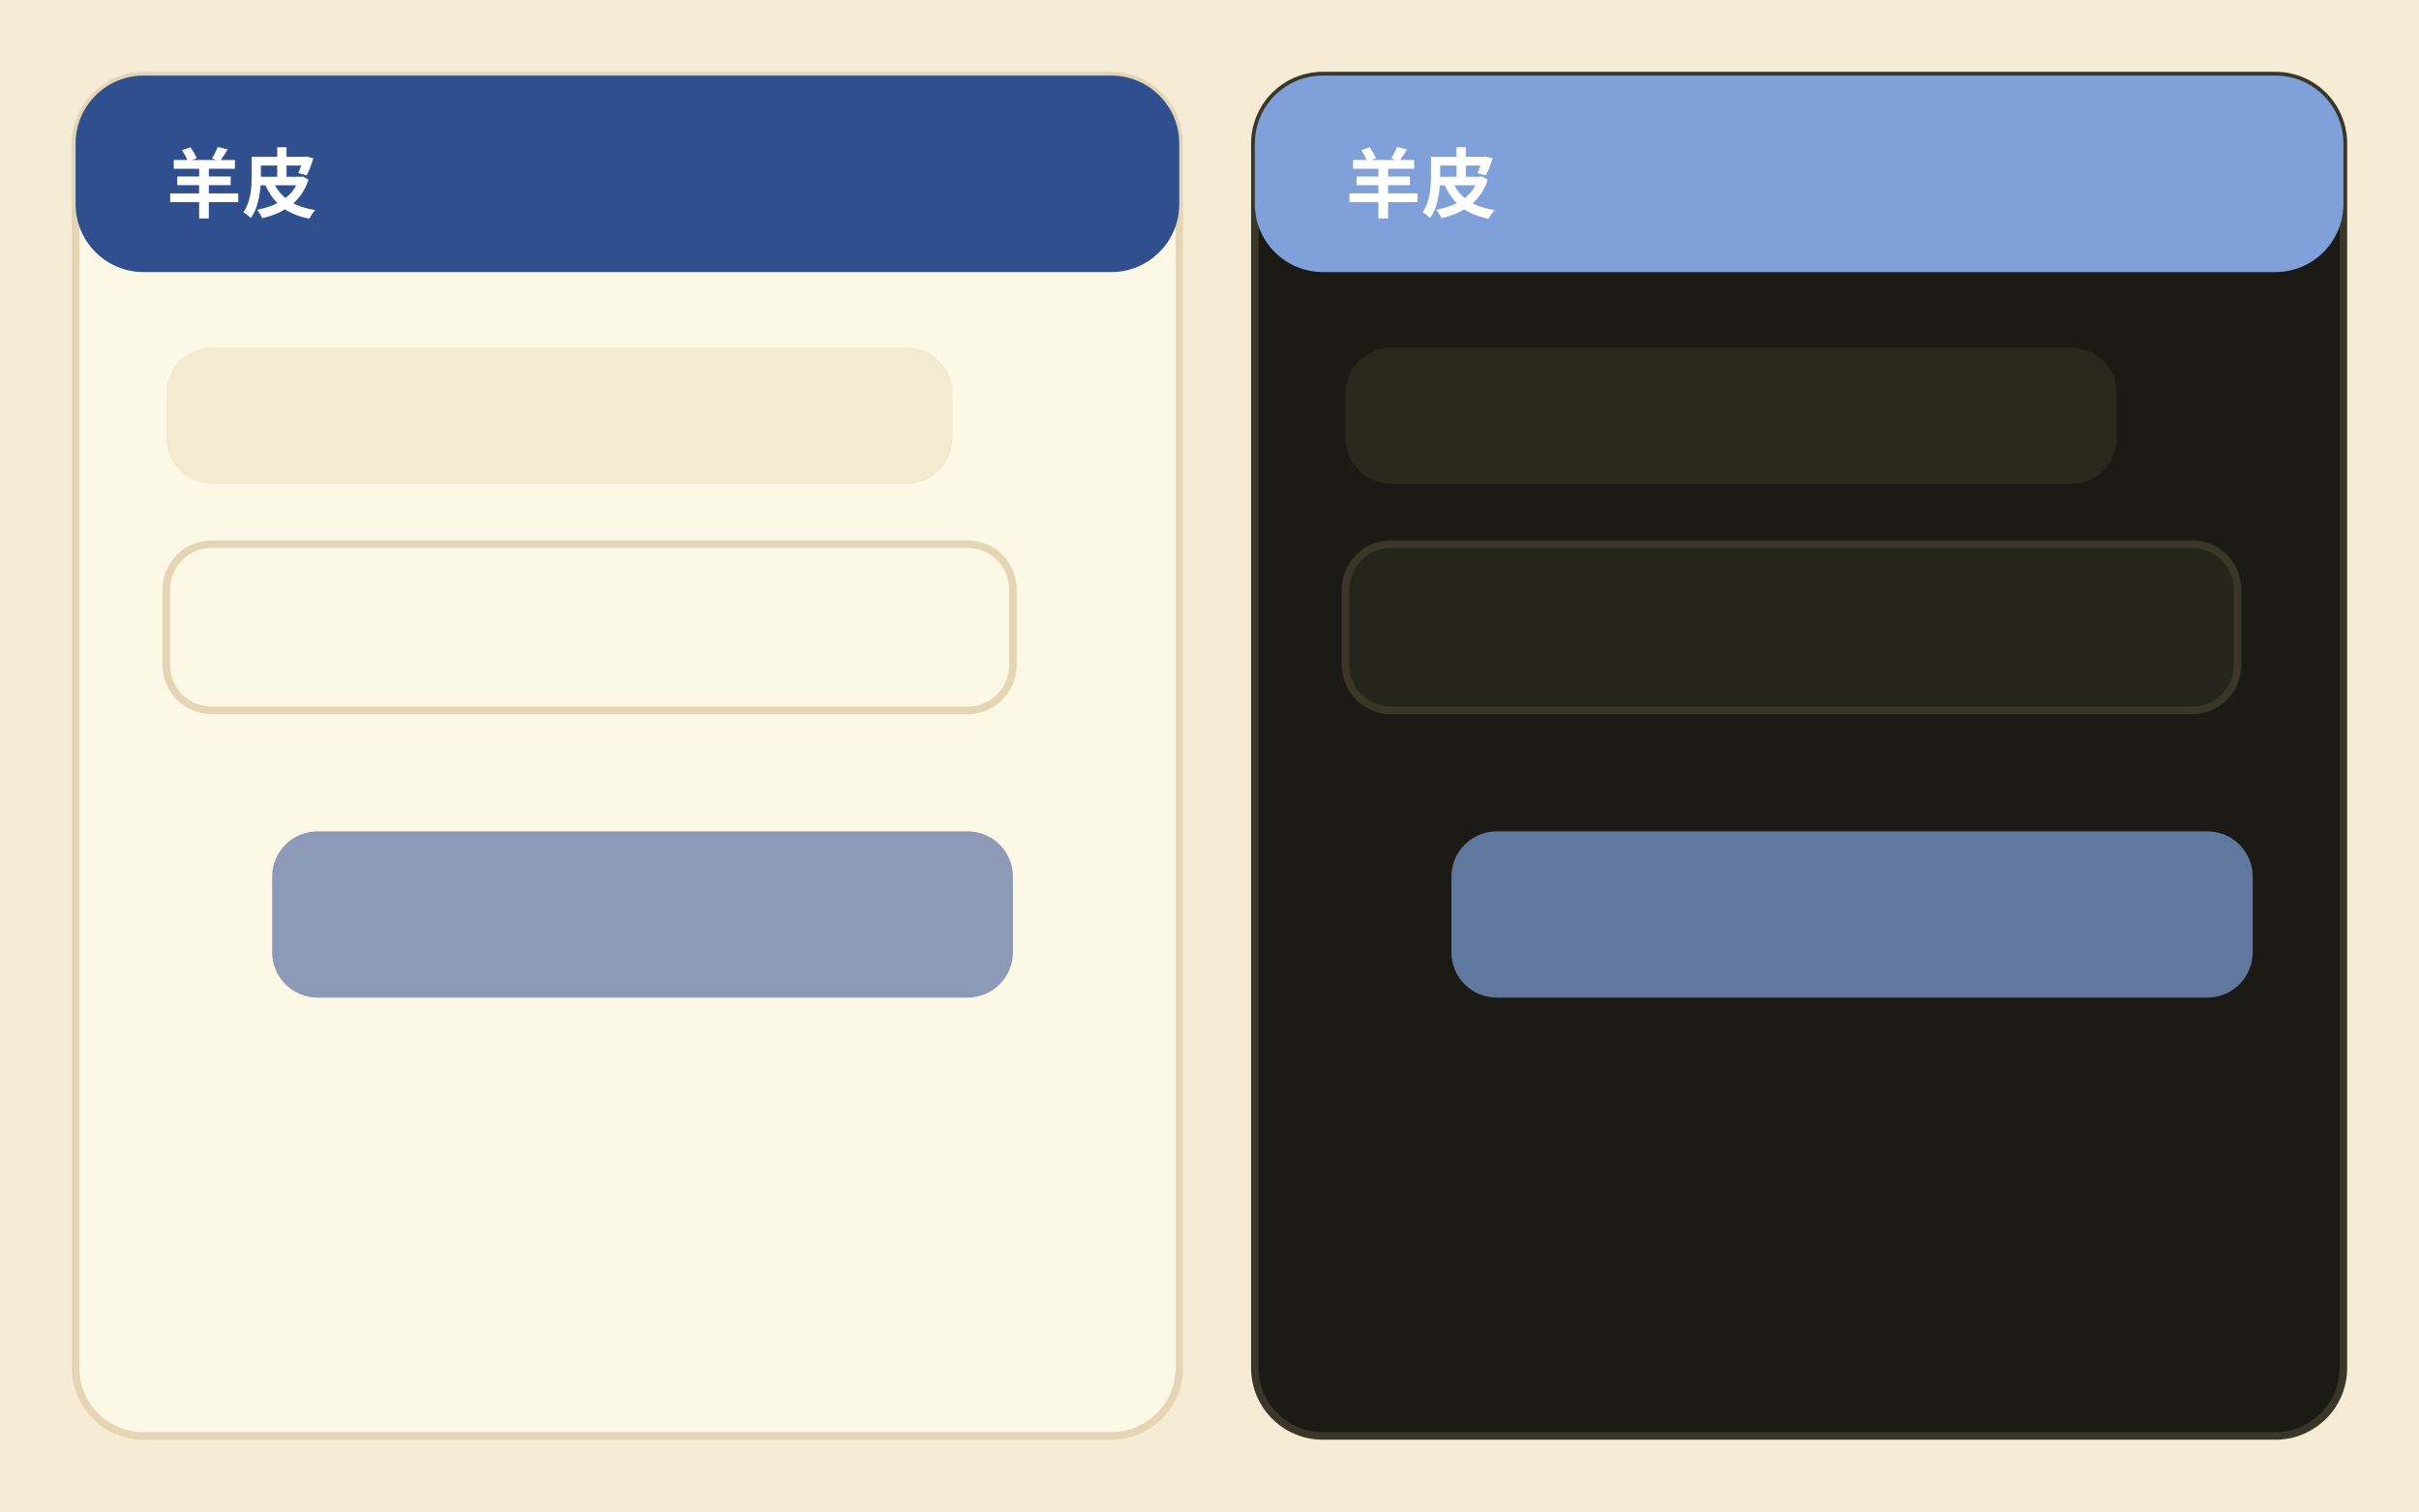
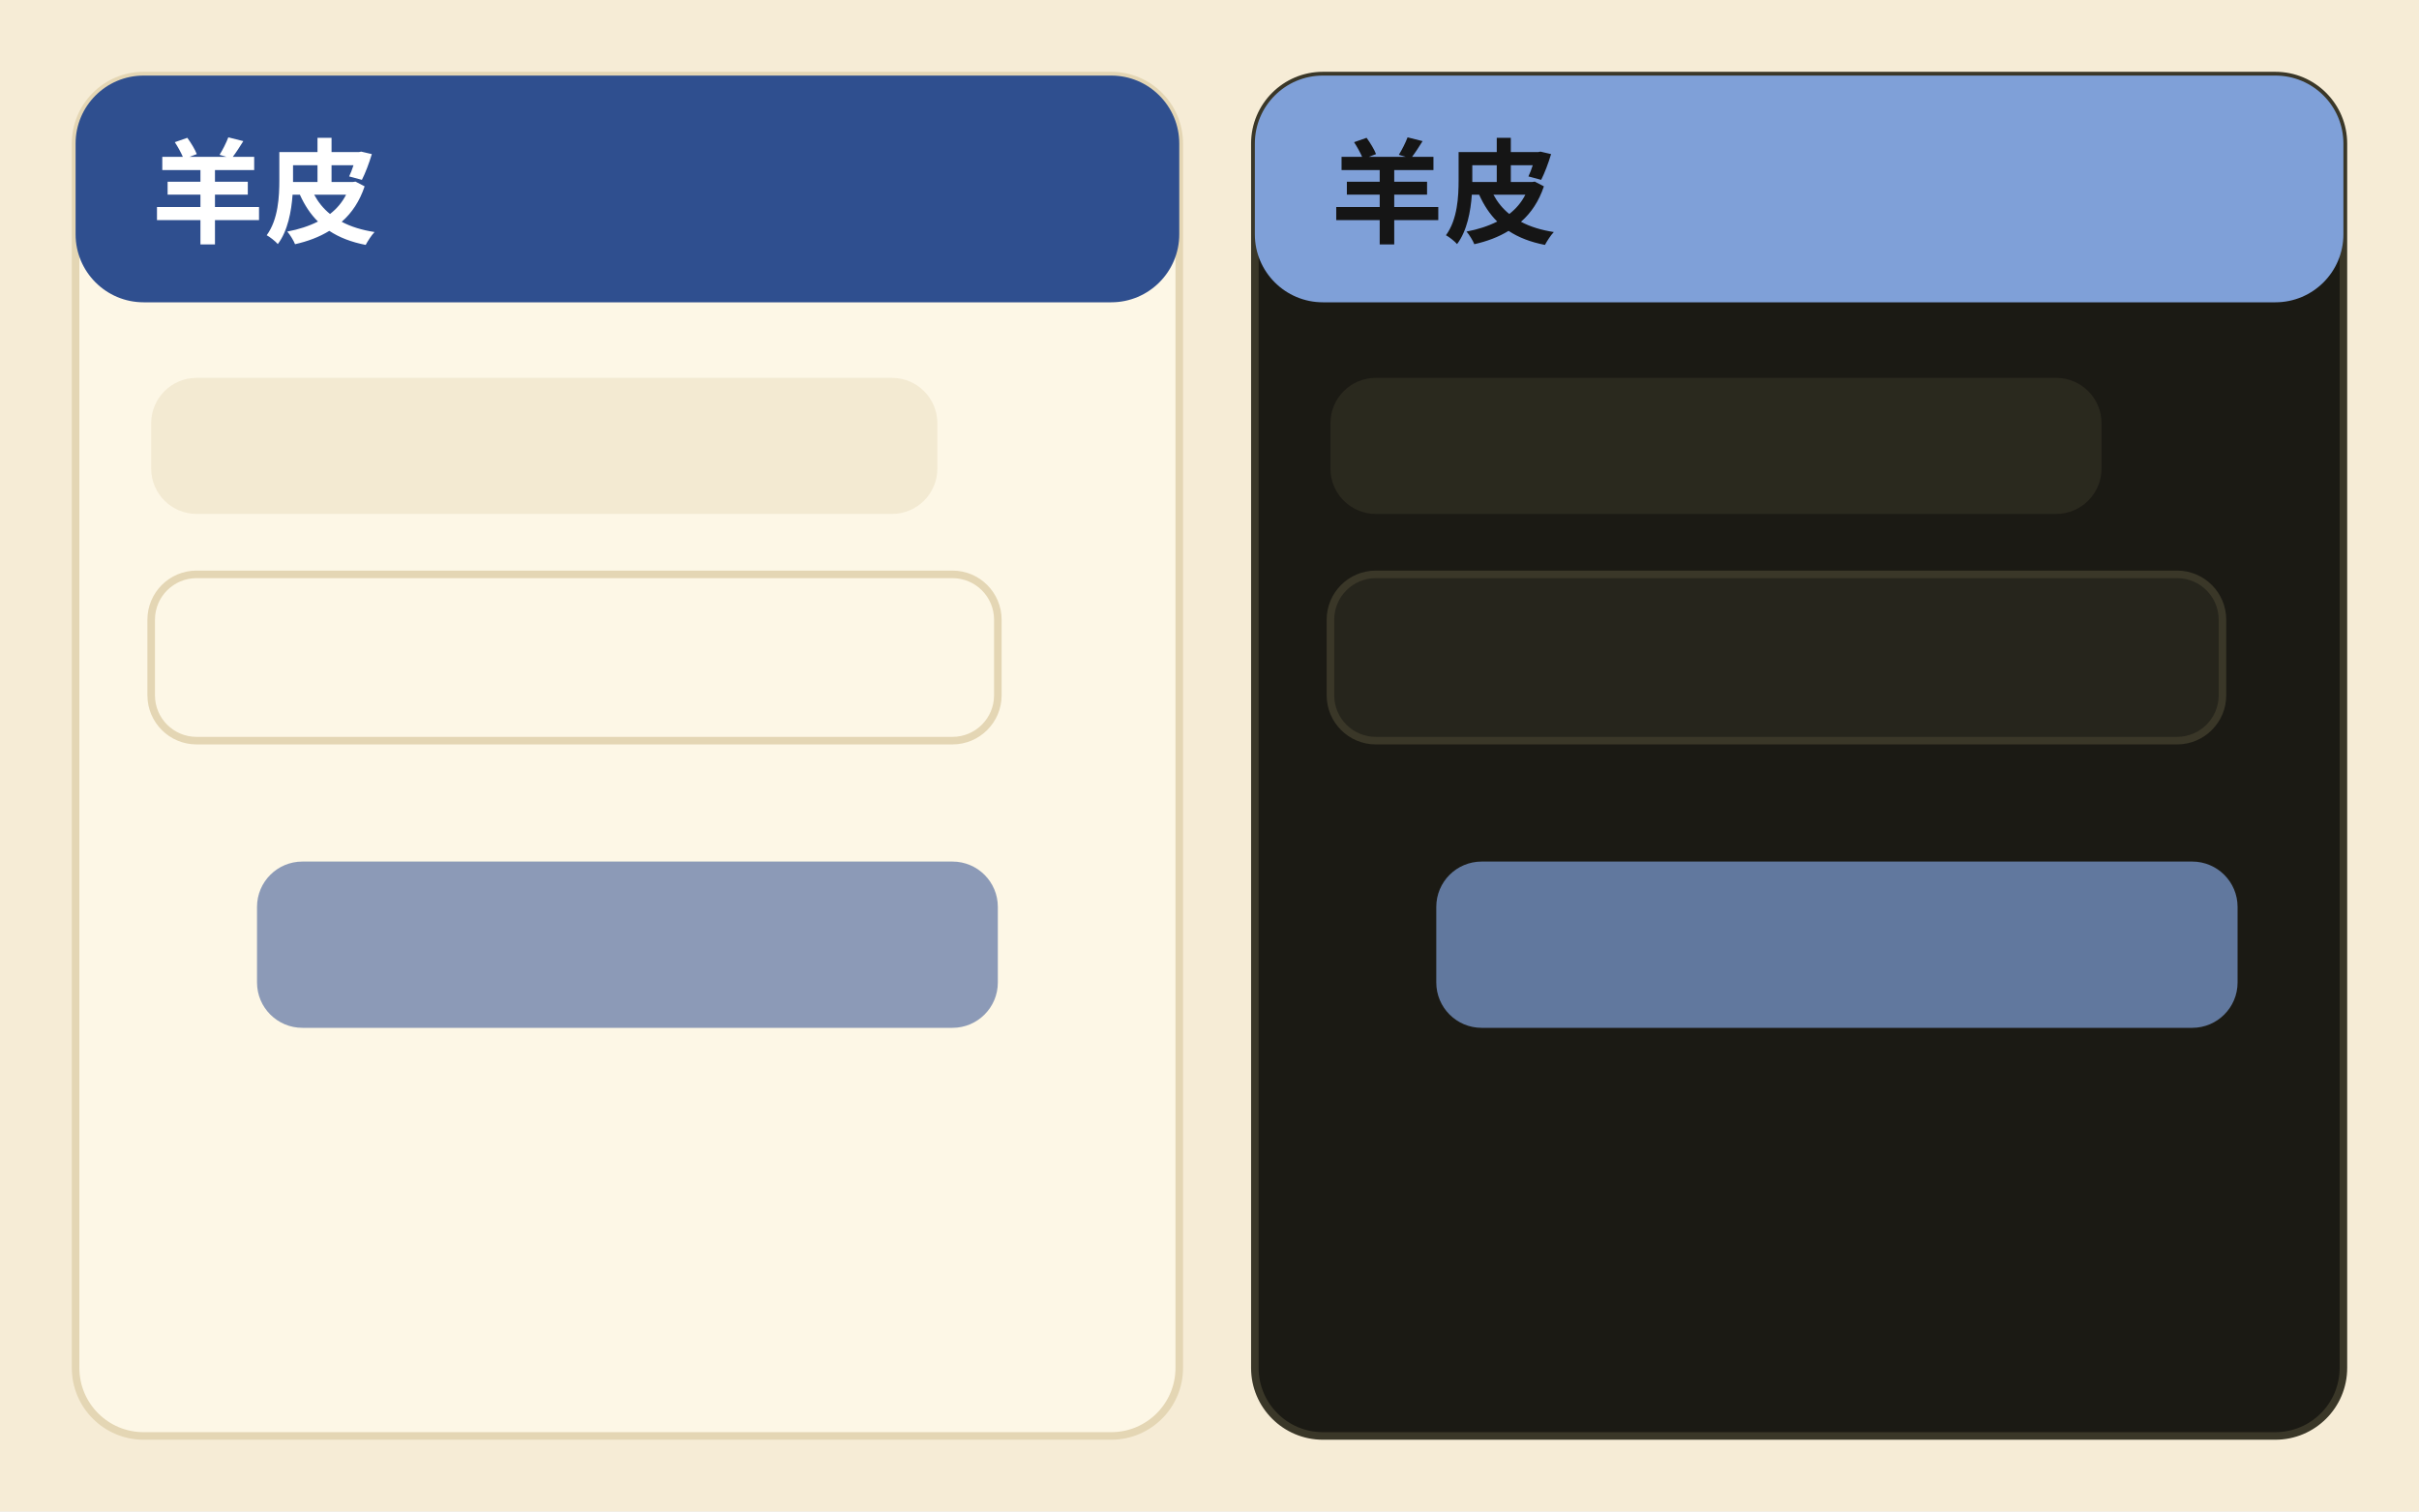
<svg xmlns="http://www.w3.org/2000/svg" width="320" height="200" viewBox="0 0 320 200">
  <rect width="320" height="200" fill="#f6ecd6" />
  <rect x="10" y="10" width="146" height="180" rx="9" fill="#fdf7e6" stroke="#e4d6b4" stroke-width="1" />
-   <rect x="10" y="10" width="146" height="26" rx="9" fill="#2f4f8f" />
-   <text x="22" y="28" font-family="Arial,sans-serif" font-size="10" font-weight="bold" fill="#fff">羊皮</text>
-   <rect x="22" y="46" width="104" height="18" rx="6" fill="#e4d6b4" opacity=".4" />
-   <rect x="22" y="72" width="112" height="22" rx="6" fill="#fdf7e6" stroke="#e4d6b4" />
-   <rect x="36" y="110" width="98" height="22" rx="6" fill="#2f4f8f" opacity=".55" />
+   <rect x="10" y="10" width="146" height="30" rx="9" fill="#2f4f8f" />
+   <text x="20" y="31" font-family="Arial,sans-serif" font-size="15" font-weight="bold" fill="#ffffff">羊皮</text>
+   <rect x="20" y="50" width="104" height="18" rx="6" fill="#e4d6b4" opacity=".4" />
+   <rect x="20" y="76" width="112" height="22" rx="6" fill="#fdf7e6" stroke="#e4d6b4" />
+   <rect x="34" y="114" width="98" height="22" rx="6" fill="#2f4f8f" opacity=".55" />
  <rect x="166" y="10" width="144" height="180" rx="9" fill="#1b1a14" stroke="#3a3728" stroke-width="1" />
-   <rect x="166" y="10" width="144" height="26" rx="9" fill="#7fa0d8" />
-   <text x="178" y="28" font-family="Arial,sans-serif" font-size="10" font-weight="bold" fill="#fff">羊皮</text>
-   <rect x="178" y="46" width="102" height="18" rx="6" fill="#3a3728" opacity=".5" />
-   <rect x="178" y="72" width="118" height="22" rx="6" fill="#26251c" stroke="#3a3728" />
-   <rect x="192" y="110" width="106" height="22" rx="6" fill="#7fa0d8" opacity=".7" />
+   <rect x="166" y="10" width="144" height="30" rx="9" fill="#7fa0d8" />
+   <text x="176" y="31" font-family="Arial,sans-serif" font-size="15" font-weight="bold" fill="#151515">羊皮</text>
+   <rect x="176" y="50" width="102" height="18" rx="6" fill="#3a3728" opacity=".5" />
+   <rect x="176" y="76" width="118" height="22" rx="6" fill="#26251c" stroke="#3a3728" />
+   <rect x="190" y="114" width="106" height="22" rx="6" fill="#7fa0d8" opacity=".7" />
</svg>
